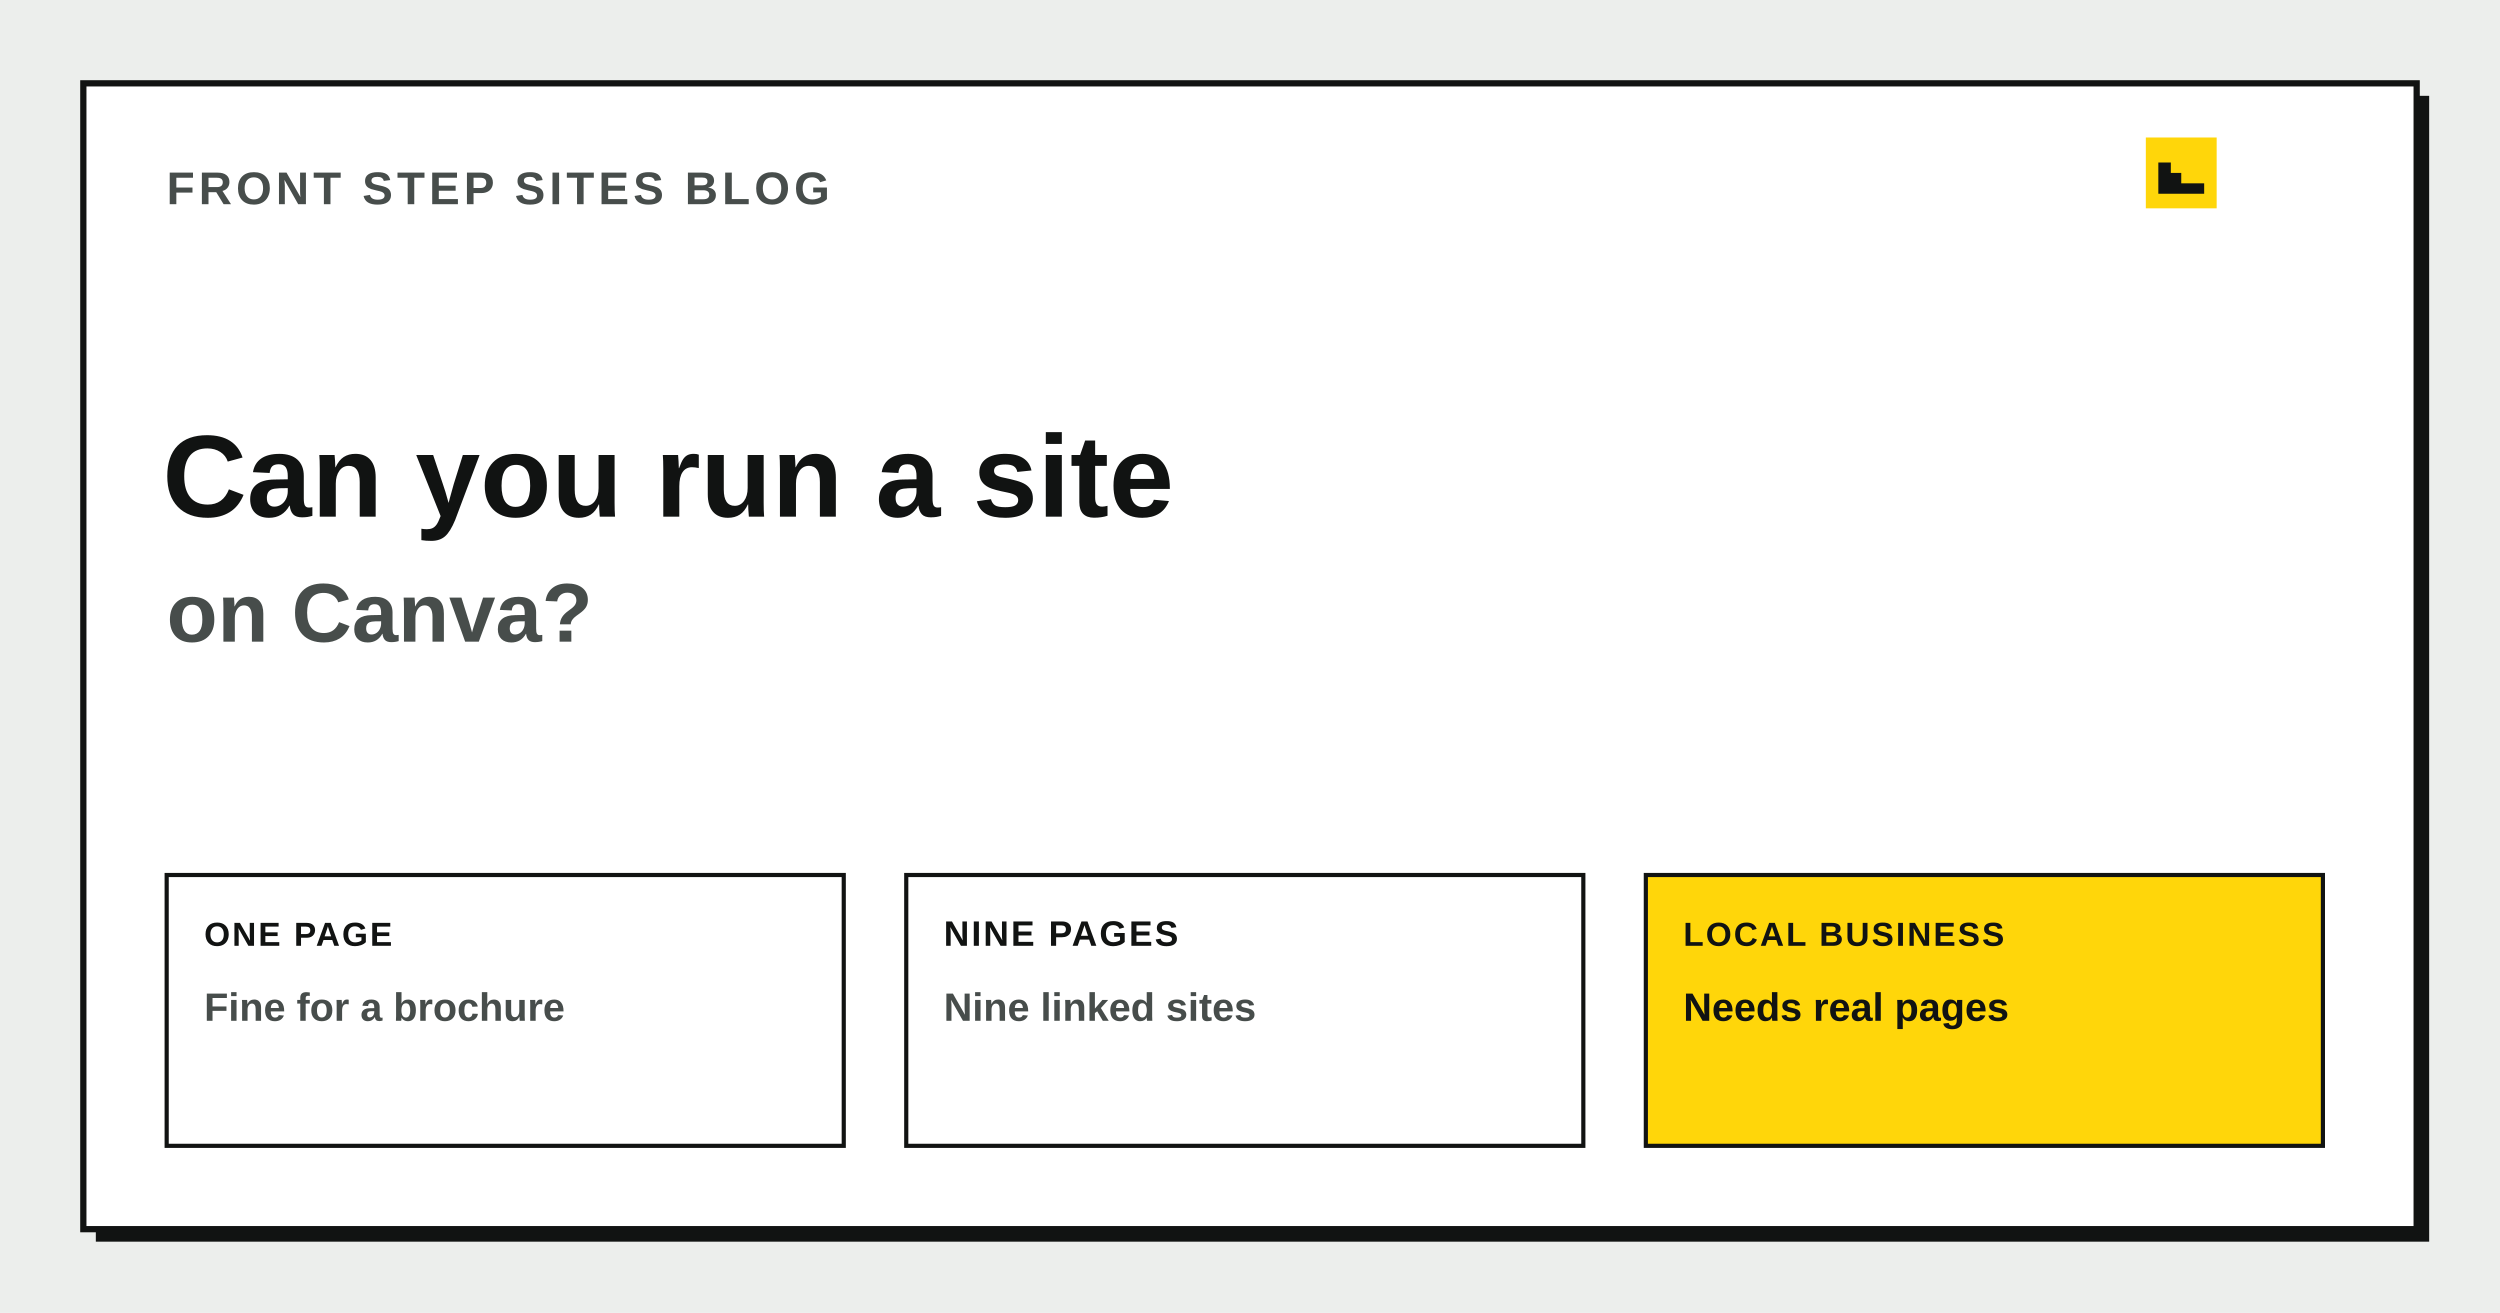
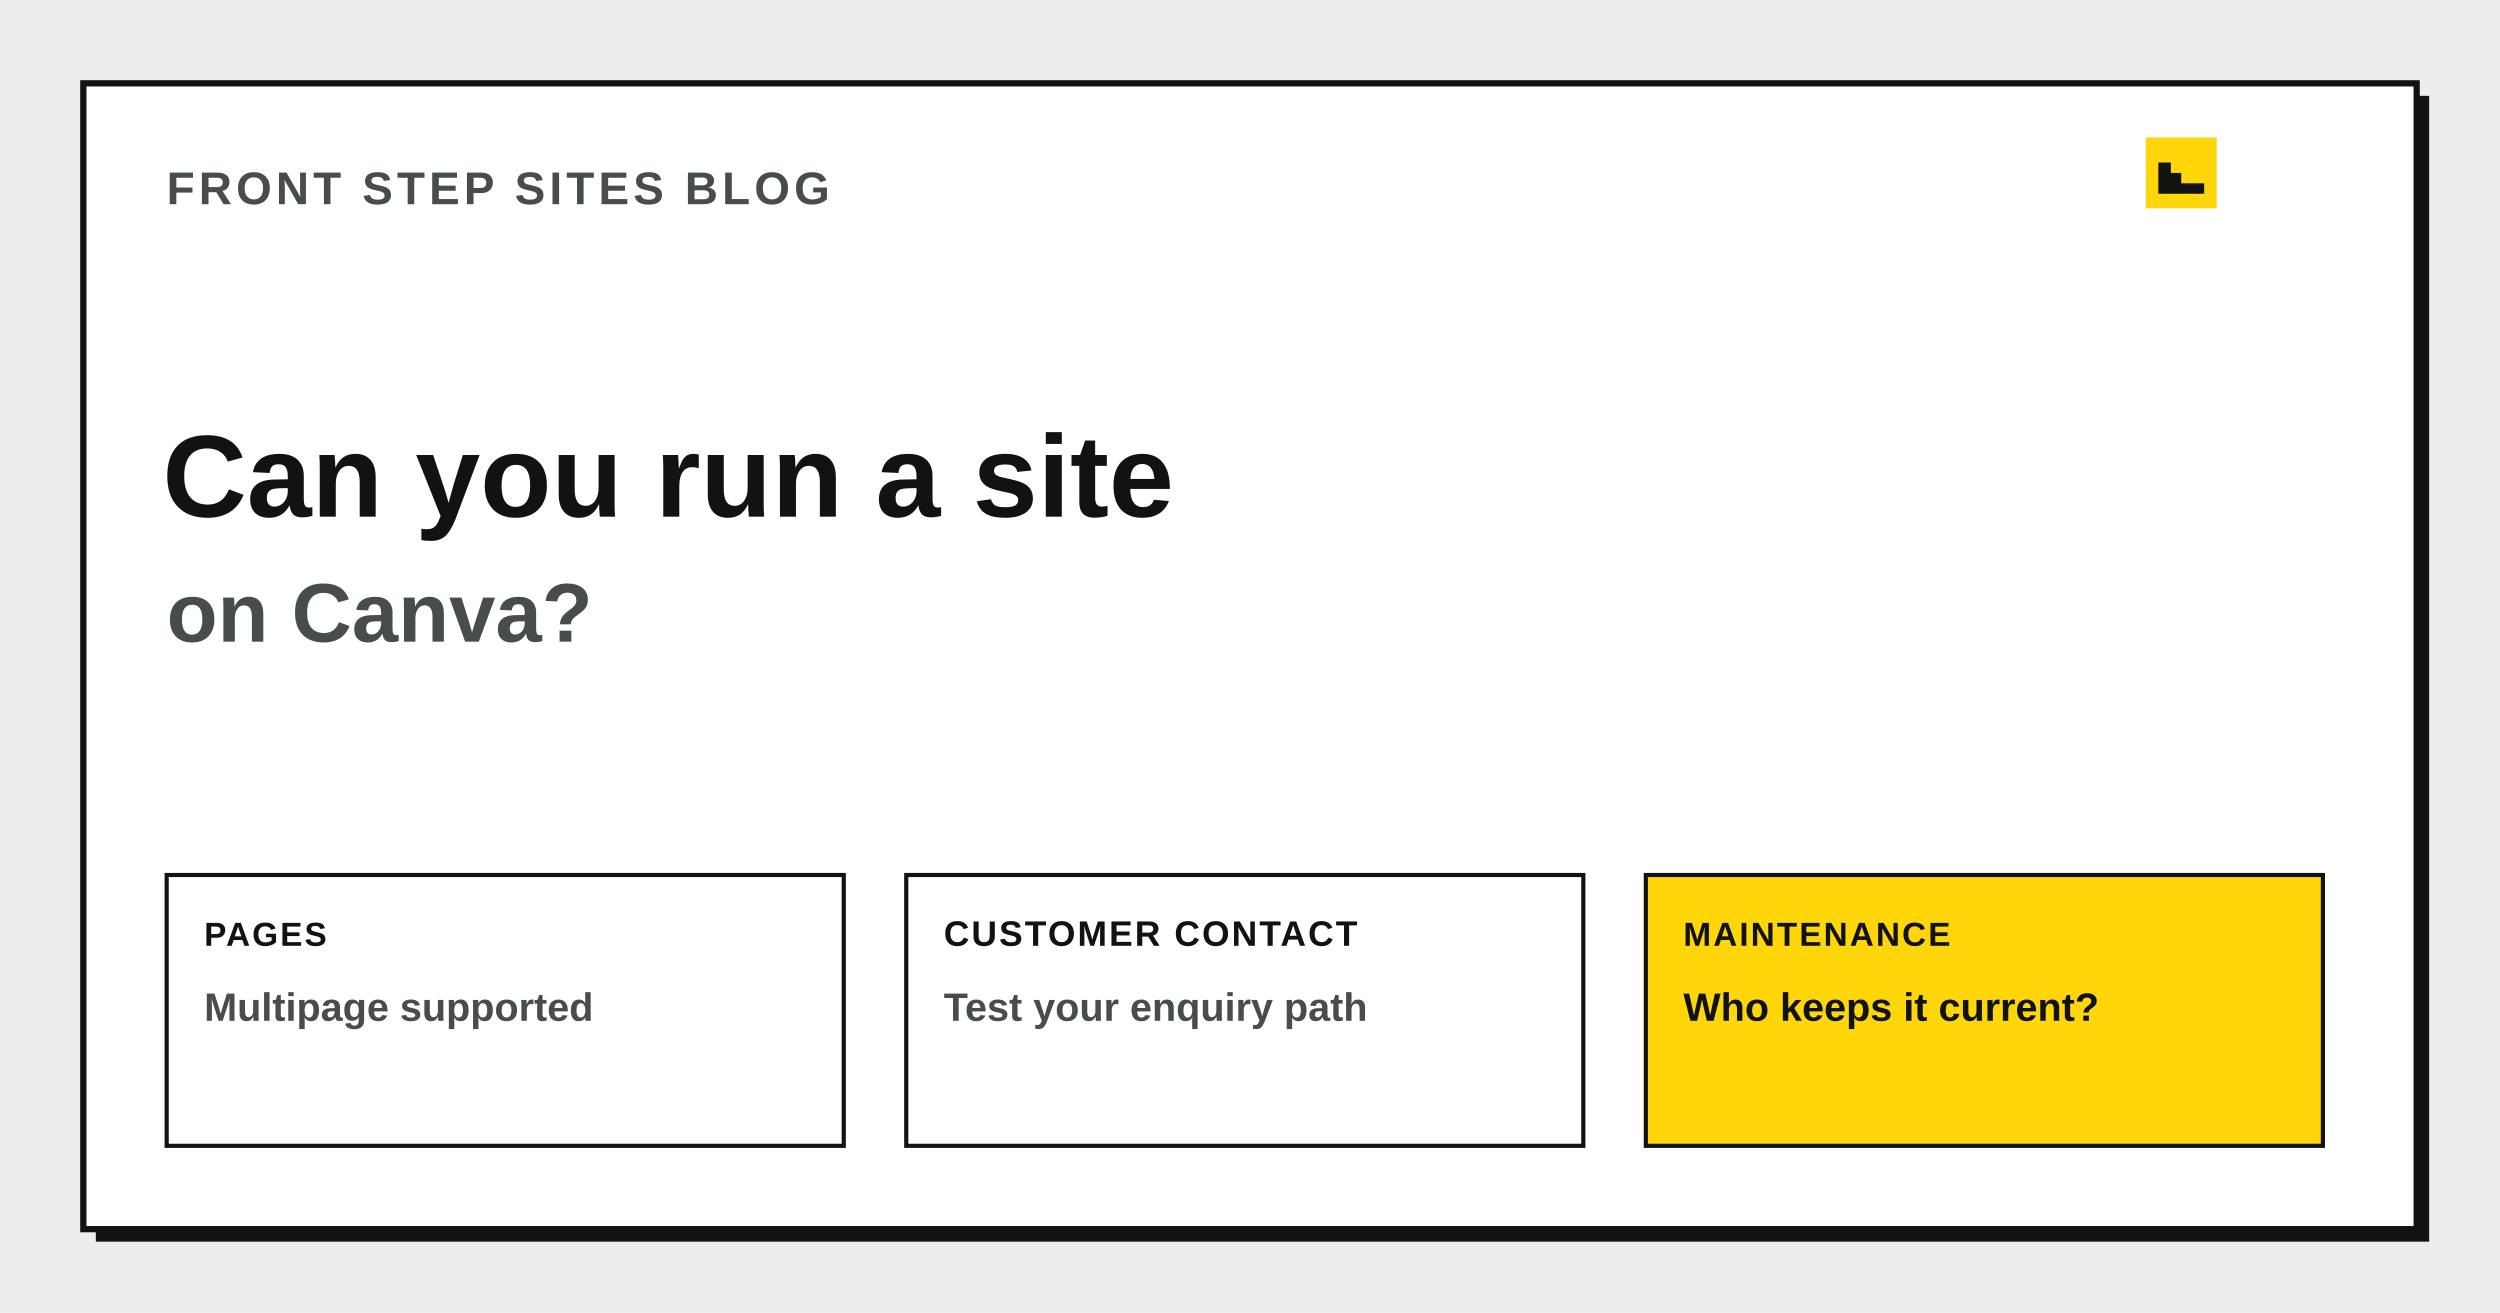
- <svg xmlns="http://www.w3.org/2000/svg" viewBox="0 0 1200 630" width="1200" height="630" role="img" aria-label="Cover image: Can you run a business website on Canva, one page is fine for a brochure but not for a local business">
+ <svg xmlns="http://www.w3.org/2000/svg" viewBox="0 0 1200 630" width="1200" height="630" role="img" aria-label="Cover image: Can you run a business website on Canva, compare pages, customer contact and ongoing maintenance">
  <rect width="1200" height="630" fill="#eceeec" />
  <rect x="46" y="46" width="1120" height="550" fill="#111312" />
  <rect x="40" y="40" width="1120" height="550" fill="#ffffff" stroke="#111312" stroke-width="3" />
  <g transform="translate(1030,66)">
    <rect width="34" height="34" fill="#ffd60a" />
    <path d="M6 27h22v-5H17v-5h-5v-5H6z" fill="#111312" />
  </g>
  <text x="80" y="98" font-family="Arial, sans-serif" font-size="22" font-weight="700" letter-spacing="2" fill="#474d4b">FRONT STEP SITES BLOG</text>
  <text x="78" y="248" font-family="Arial, sans-serif" font-size="56" font-weight="800" fill="#111312">Can you run a site</text>
  <text x="80" y="308" font-family="Arial, sans-serif" font-size="40" font-weight="700" fill="#474d4b">on Canva?</text>
  <g transform="translate(80,420)">
    <rect x="0" y="0" width="325" height="130" fill="#ffffff" stroke="#111312" stroke-width="2" />
-     <text x="18" y="34" font-family="Arial, sans-serif" font-size="16" font-weight="700" letter-spacing="1" fill="#111312">ONE PAGE</text>
-     <text x="18" y="70" font-family="Arial, sans-serif" font-size="19" font-weight="600" fill="#474d4b">Fine for a brochure</text>
+     <text x="18" y="34" font-family="Arial, sans-serif" font-size="16" font-weight="700" letter-spacing="1" fill="#111312">PAGES</text>
+     <text x="18" y="70" font-family="Arial, sans-serif" font-size="19" font-weight="600" fill="#474d4b">Multipage supported</text>
  </g>
  <g transform="translate(435,420)">
    <rect x="0" y="0" width="325" height="130" fill="#ffffff" stroke="#111312" stroke-width="2" />
-     <text x="18" y="34" font-family="Arial, sans-serif" font-size="17" font-weight="700" letter-spacing="1" fill="#111312">NINE PAGES</text>
-     <text x="18" y="70" font-family="Arial, sans-serif" font-size="19" font-weight="600" fill="#474d4b">Nine linked sites</text>
+     <text x="18" y="34" font-family="Arial, sans-serif" font-size="17" font-weight="700" letter-spacing="1" fill="#111312">CUSTOMER CONTACT</text>
+     <text x="18" y="70" font-family="Arial, sans-serif" font-size="19" font-weight="600" fill="#474d4b">Test your enquiry path</text>
  </g>
  <g transform="translate(790,420)">
    <rect x="0" y="0" width="325" height="130" fill="#ffd60a" stroke="#111312" stroke-width="2" />
-     <text x="18" y="34" font-family="Arial, sans-serif" font-size="16" font-weight="700" letter-spacing="1" fill="#111312">LOCAL BUSINESS</text>
-     <text x="18" y="70" font-family="Arial, sans-serif" font-size="19" font-weight="700" fill="#111312">Needs real pages</text>
+     <text x="18" y="34" font-family="Arial, sans-serif" font-size="16" font-weight="700" letter-spacing="1" fill="#111312">MAINTENANCE</text>
+     <text x="18" y="70" font-family="Arial, sans-serif" font-size="19" font-weight="700" fill="#111312">Who keeps it current?</text>
  </g>
</svg>
